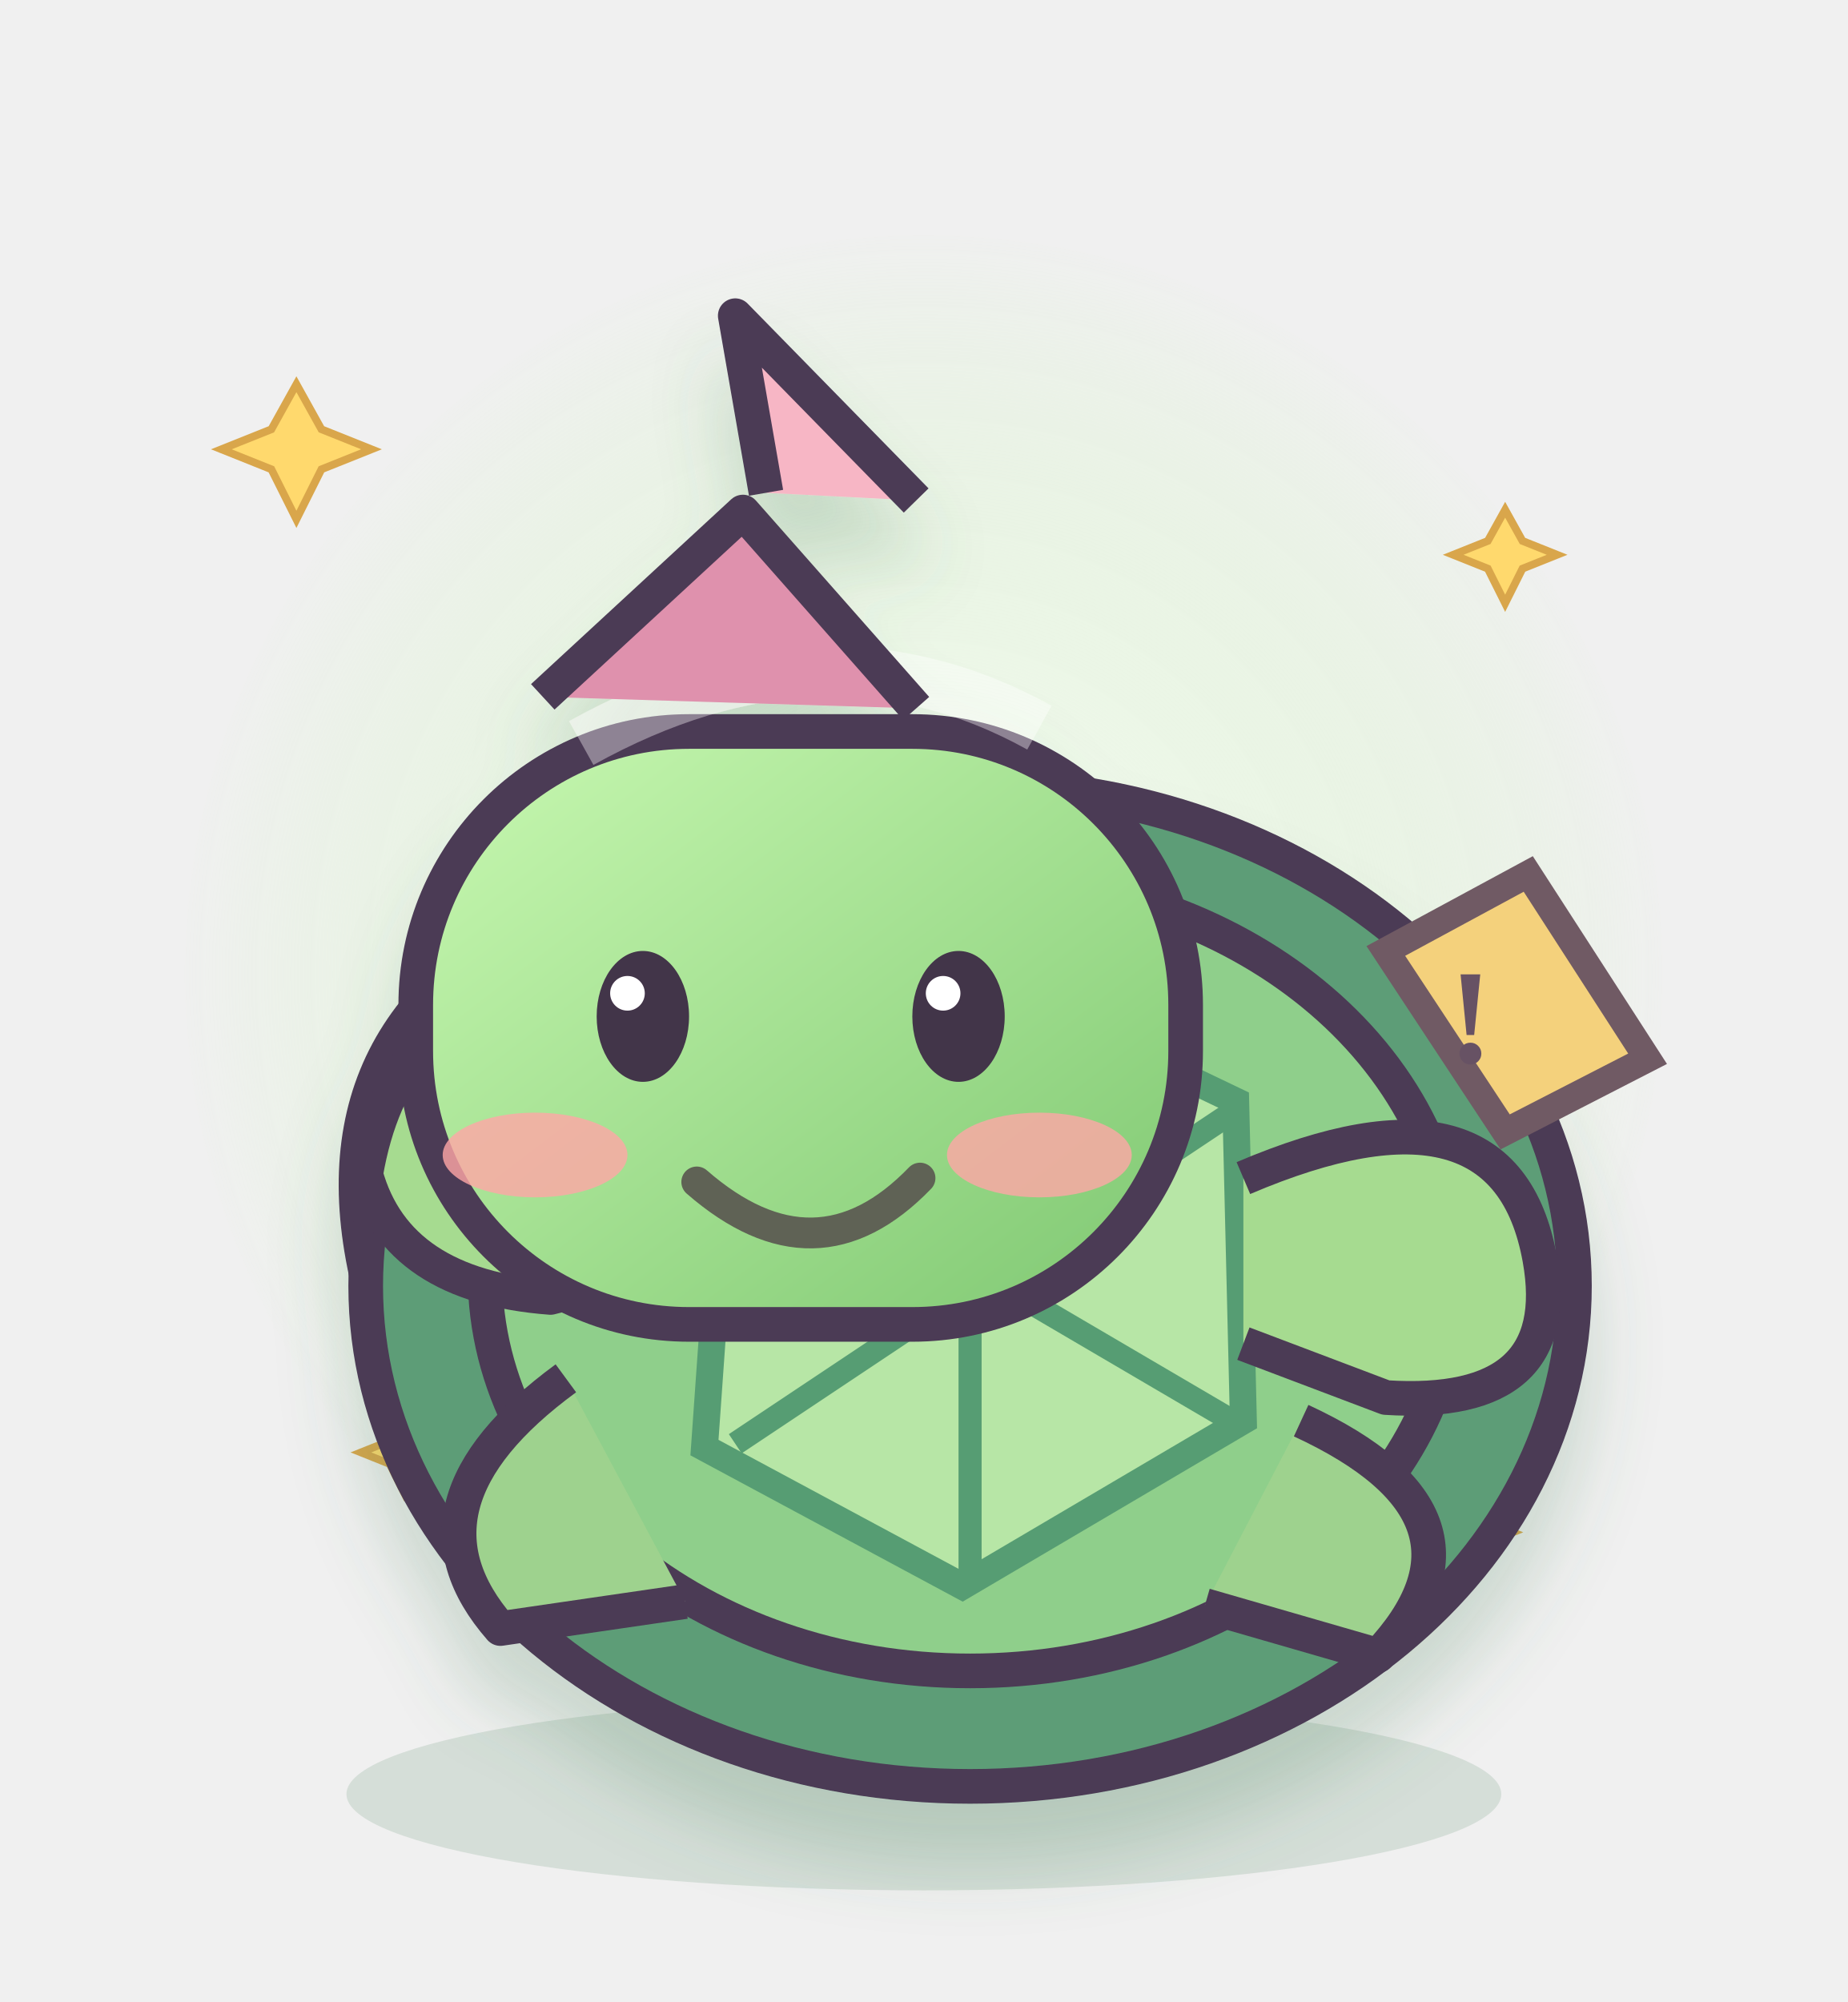
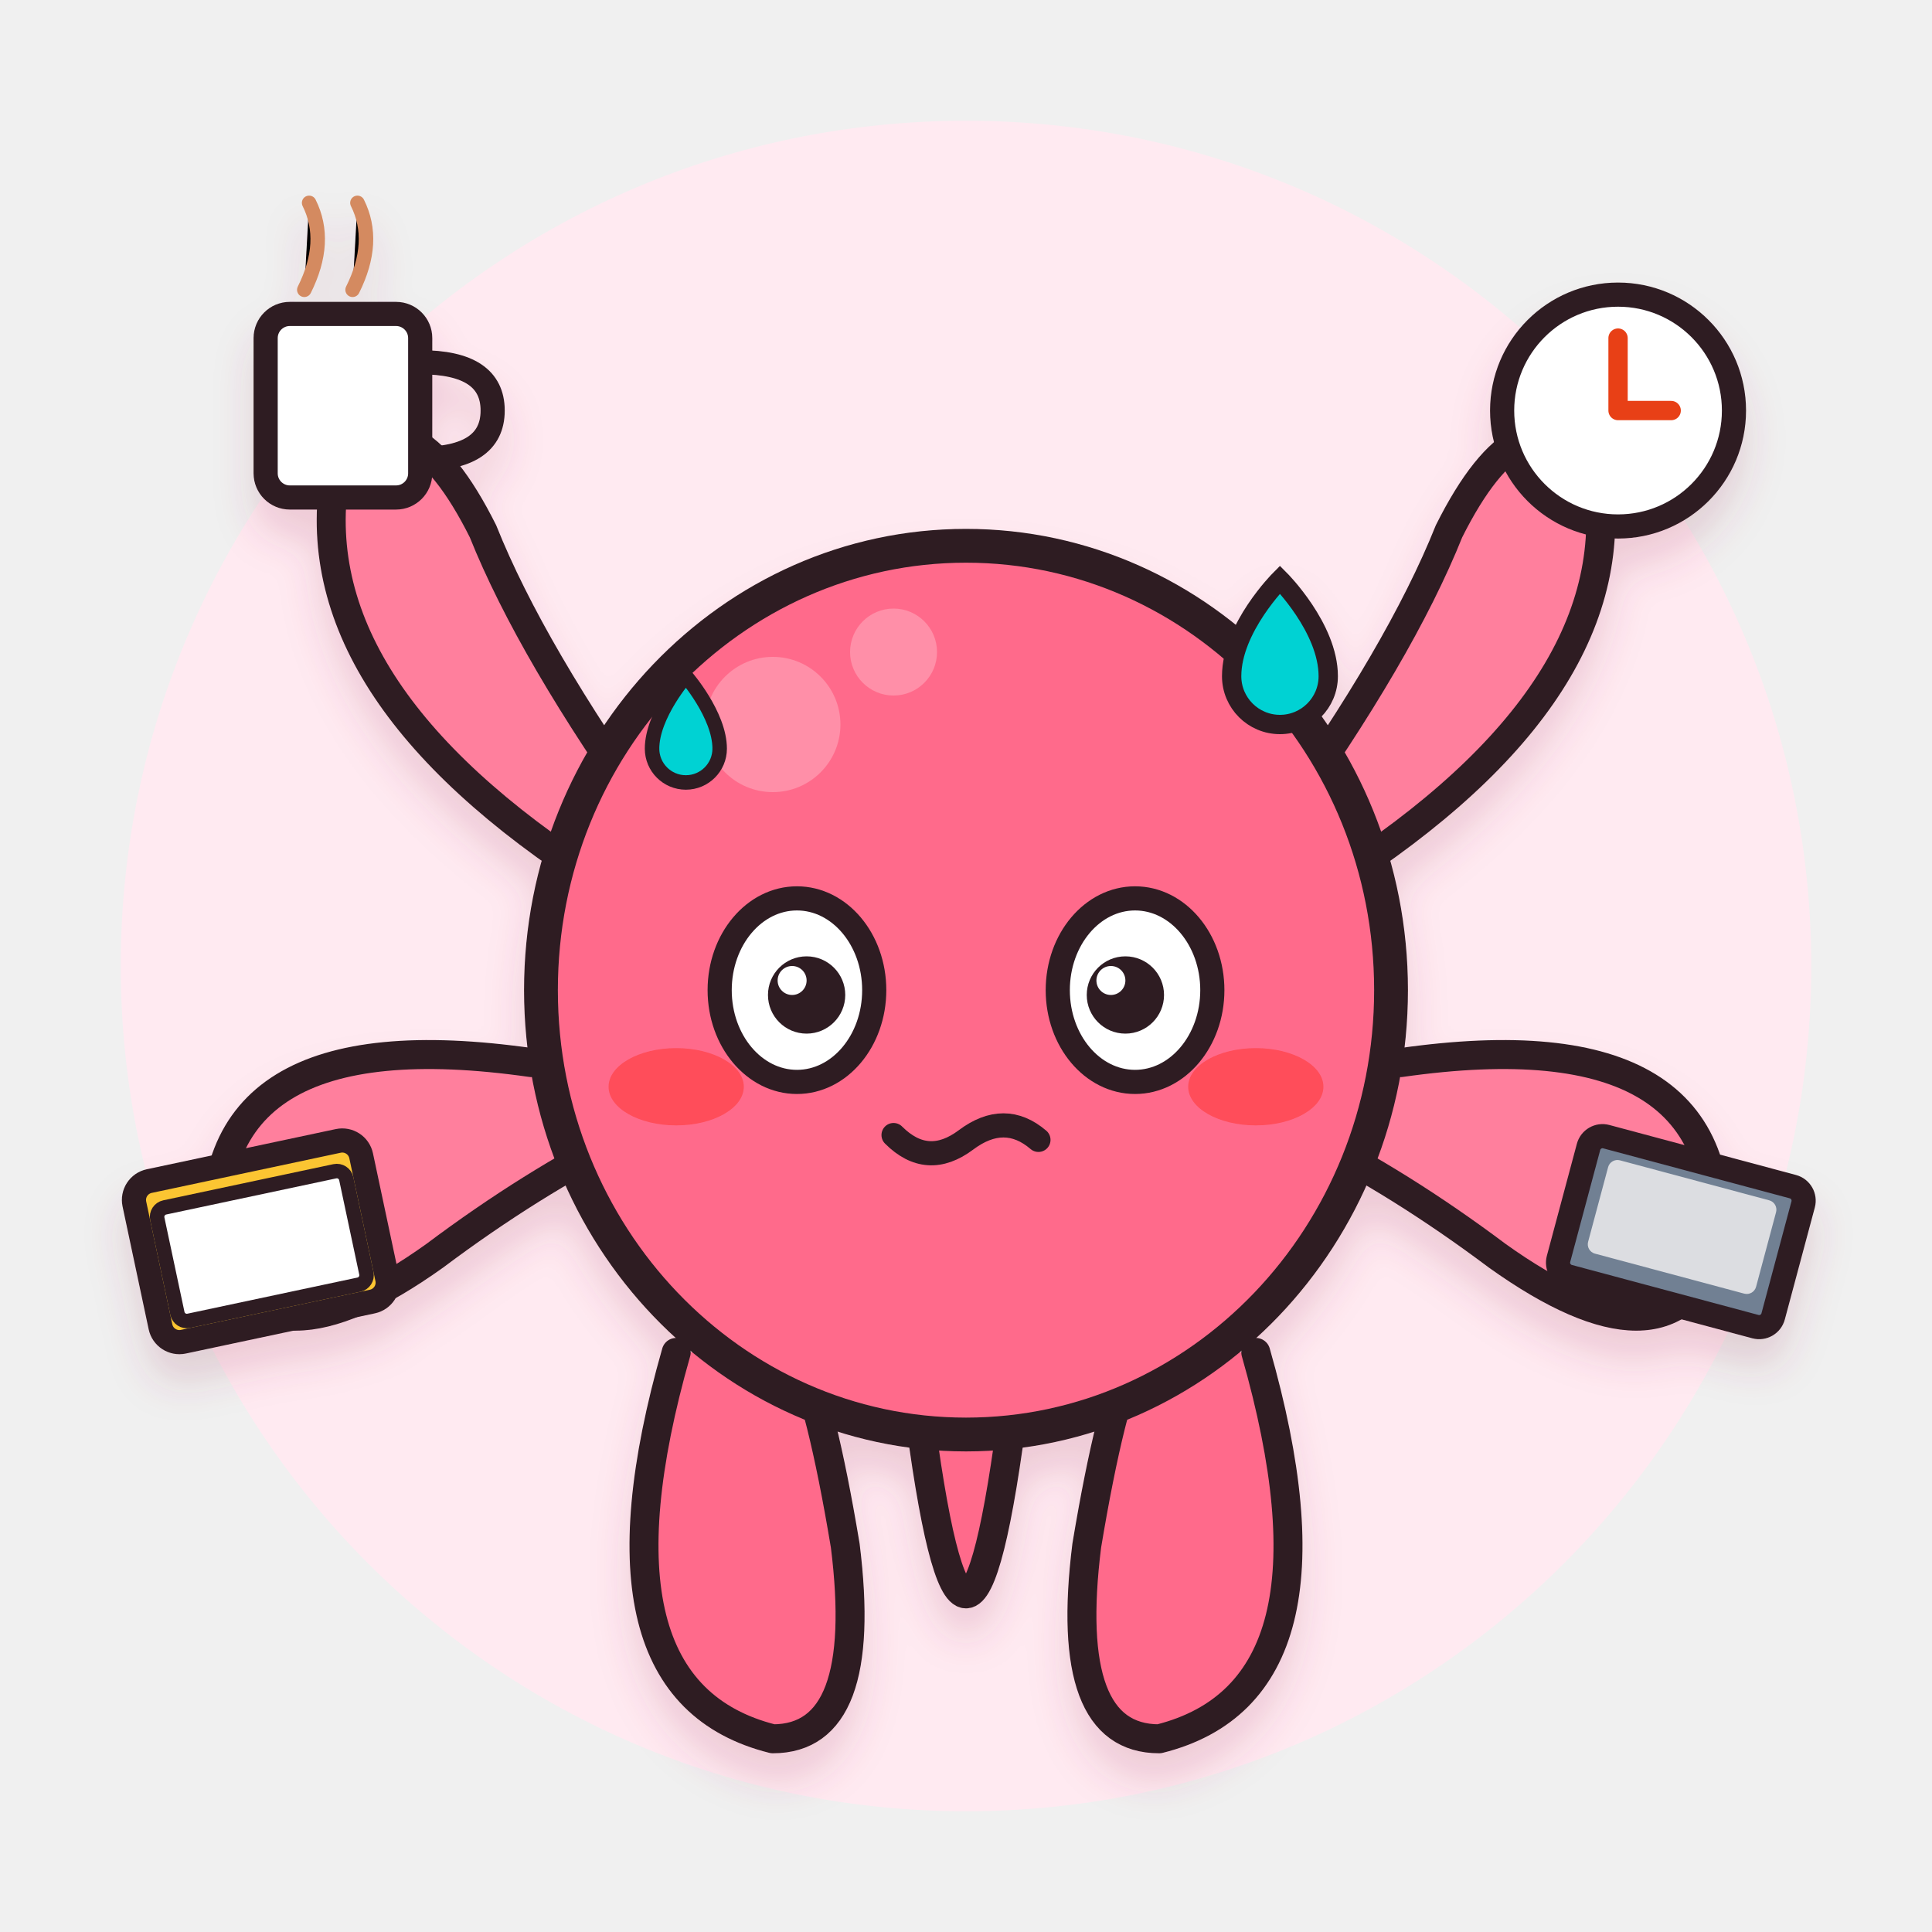
- <svg xmlns="http://www.w3.org/2000/svg" width="480" height="520" viewBox="0 0 480 520">
+ <svg xmlns="http://www.w3.org/2000/svg" viewBox="0 0 400 400" width="100%" height="100%">
  <defs>
-     <linearGradient id="body" x1="0" y1="0" x2="1" y2="1">
-       <stop stop-color="#c9f9b2" />
-       <stop offset="1" stop-color="#7ec771" />
-     </linearGradient>
-     <radialGradient id="bubble">
-       <stop stop-color="#fff" stop-opacity=".9" />
-       <stop offset="1" stop-color="#c9f9b2" stop-opacity="0" />
-     </radialGradient>
-     <filter id="shadow" x="-30%" y="-30%" width="160%" height="160%">
-       <feDropShadow dx="0" dy="16" stdDeviation="9" flood-color="#477e59" flood-opacity=".23" />
+     <filter id="shadow-t" x="-10%" y="-10%" width="120%" height="120%">
+       <feDropShadow dx="0" dy="6" stdDeviation="4" flood-color="#a63d60" flood-opacity="0.18" />
    </filter>
  </defs>
-   <ellipse cx="240" cy="466" rx="150" ry="25" fill="#477e59" opacity=".16" />
-   <circle cx="240" cy="253" r="192" fill="url(#bubble)" />
-   <path d="M77 99.8 l6.5 11.7 13.0 5.2 -13.0 5.2 -6.5 13.0 -6.5 -13.0 -13.0 -5.2 13.0 -5.2z" fill="#ffd96d" stroke="#d9a64b" stroke-width="2" />
-   <path d="M391 132.4 l4.5 8.1 9.0 3.6 -9.0 3.6 -4.5 9.0 -4.5 -9.0 -9.0 -3.6 9.0 -3.6z" fill="#ffd96d" stroke="#d9a64b" stroke-width="2" />
-   <path d="M378 385 l5 9 10 4 -10 4 -5 10 -5 -10 -10 -4 10 -4z" fill="#ffd96d" stroke="#d9a64b" stroke-width="2" />
-   <path d="M105 367.5 l3.75 6.75 7.5 3.0 -7.5 3.0 -3.75 7.5 -3.75 -7.5 -7.5 -3.0 7.5 -3.0z" fill="#ffd96d" stroke="#d9a64b" stroke-width="2" />
-   <g filter="url(#shadow)">
-     <path d="M126 246 Q72 283 105 361 Q145 410 196 399" fill="#86b878" stroke="#4c3a55" stroke-width="9" stroke-linejoin="round" />
-     <ellipse cx="252" cy="334" rx="157" ry="130" fill="#5d9d77" stroke="#4c3a55" stroke-width="9" stroke-linejoin="round" />
-     <ellipse cx="252" cy="331" rx="126" ry="103" fill="#8fcf8b" stroke="#4c3a55" stroke-width="9" stroke-linejoin="round" />
-     <path d="M190 277 l60 -25 71 34 2 83 -73 43 -67 -36z" fill="#b7e6a6" stroke="#579d73" stroke-width="7" />
-     <path d="M252 252 v158 M187 291 l133 78 M191 375 l129-86" stroke="#579d73" stroke-width="6" fill="none" />
-     <path d="M138 256 Q102 264 95 305 Q103 334 143 337 L190 325" fill="#a6db90" stroke="#4c3a55" stroke-width="9" stroke-linejoin="round" />
-     <path d="M323 306 Q391 277 400 327 Q407 366 360 363 L323 349" fill="#a6db90" stroke="#4c3a55" stroke-width="9" stroke-linejoin="round" />
-     <path d="M147 358 Q102 391 130 423 L178 416" fill="#9ed28e" stroke="#4c3a55" stroke-width="9" stroke-linejoin="round" />
-     <path d="M338 369 Q392 394 358 430 L313 417" fill="#9ed28e" stroke="#4c3a55" stroke-width="9" stroke-linejoin="round" />
-     <rect x="108" y="190" width="200" height="154" rx="71" fill="url(#body)" stroke="#4c3a55" stroke-width="9" stroke-linejoin="round" />
-     <path d="M151 193 Q214 158 270 189" stroke="#fff" stroke-width="13" opacity=".37" fill="none" />
-     <ellipse cx="167" cy="264" rx="12" ry="17" fill="#433449" />
-     <circle cx="163" cy="258" r="4.5" fill="#fff" />
-     <ellipse cx="249" cy="264" rx="12" ry="17" fill="#433449" />
-     <circle cx="245" cy="258" r="4.5" fill="#fff" />
-     <ellipse cx="139" cy="300" rx="24" ry="11" fill="#ffa6a6" opacity=".8" />
-     <ellipse cx="270" cy="300" rx="24" ry="11" fill="#ffa6a6" opacity=".8" />
-     <path d="M181 307 Q212 334 239 306" stroke="#5e6254" stroke-width="8" fill="none" stroke-linecap="round" />
-     <path d="M141 181 l52 -48 45 51" fill="#df91ad" stroke="#4c3a55" stroke-width="9" stroke-linejoin="round" />
-     <path d="M199 128 l-8 -46 47 48" fill="#f7b6c5" stroke="#4c3a55" stroke-width="9" stroke-linejoin="round" />
+   <circle cx="200" cy="200" r="175" fill="#ffeaf1" />
+   <g filter="url(#shadow-t)">
+     <path d="M120 180 Q60 140 70 95 Q85 80 100 110 Q110 135 135 170" fill="#ff7f9d" stroke="#2d1c24" stroke-width="6" stroke-linecap="round" stroke-linejoin="round" />
+     <rect x="55" y="65" width="32" height="38" rx="5" fill="#ffffff" stroke="#2d1c24" stroke-width="5" />
+     <path d="M87 75 Q102 75 102 85 Q102 95 87 95" fill="none" stroke="#2d1c24" stroke-width="5" />
+     <path d="M63 60 Q68 50 64 42 M73 60 Q78 50 74 42" stroke="#d48a60" stroke-width="3" stroke-linecap="round" />
+     <path d="M280 180 Q340 140 330 95 Q315 80 300 110 Q290 135 265 170" fill="#ff7f9d" stroke="#2d1c24" stroke-width="6" stroke-linecap="round" stroke-linejoin="round" />
+     <circle cx="335" cy="85" r="24" fill="#ffffff" stroke="#2d1c24" stroke-width="5" />
+     <path d="M335 85 L335 70 M335 85 L346 85" stroke="#e84118" stroke-width="4" stroke-linecap="round" />
+     <path d="M110 220 Q40 210 45 260 Q55 285 90 260 Q110 245 130 235" fill="#ff7f9d" stroke="#2d1c24" stroke-width="6" stroke-linecap="round" stroke-linejoin="round" />
+     <rect x="30" y="240" width="48" height="34" rx="4" fill="#fbc531" stroke="#2d1c24" stroke-width="5" transform="rotate(-12 54 257)" />
+     <rect x="34" y="246" width="40" height="24" rx="2" fill="#ffffff" stroke="#2d1c24" stroke-width="3" transform="rotate(-12 54 257)" />
+     <path d="M290 220 Q360 210 355 260 Q345 285 310 260 Q290 245 270 235" fill="#ff7f9d" stroke="#2d1c24" stroke-width="6" stroke-linecap="round" stroke-linejoin="round" />
+     <rect x="325" y="240" width="46" height="30" rx="3" fill="#718093" stroke="#2d1c24" stroke-width="5" transform="rotate(15 348 255)" />
+     <rect x="330" y="244" width="36" height="20" rx="2" fill="#dcdde1" transform="rotate(15 348 255)" />
+     <path d="M140 280 Q120 350 160 360 Q180 360 175 320 Q170 290 165 280" fill="#ff6b8b" stroke="#2d1c24" stroke-width="6" stroke-linecap="round" stroke-linejoin="round" />
+     <path d="M260 280 Q280 350 240 360 Q220 360 225 320 Q230 290 235 280" fill="#ff6b8b" stroke="#2d1c24" stroke-width="6" stroke-linecap="round" stroke-linejoin="round" />
+     <path d="M190 290 Q200 370 210 290" fill="#ff6b8b" stroke="#2d1c24" stroke-width="6" stroke-linecap="round" stroke-linejoin="round" />
+     <ellipse cx="200" cy="205" rx="88" ry="92" fill="#ff6b8b" stroke="#2d1c24" stroke-width="7" />
+     <circle cx="160" cy="150" r="14" fill="#ff8fa8" />
+     <circle cx="185" cy="135" r="9" fill="#ff8fa8" />
+     <path d="M255 140 C255 130 265 120 265 120 C265 120 275 130 275 140 A10 10 0 1 1 255 140 Z" fill="#00d2d3" stroke="#2d1c24" stroke-width="4" />
+     <path d="M135 155 C135 148 142 140 142 140 C142 140 149 148 149 155 A7 7 0 1 1 135 155 Z" fill="#00d2d3" stroke="#2d1c24" stroke-width="3" />
+     <ellipse cx="165" cy="205" rx="16" ry="19" fill="#ffffff" stroke="#2d1c24" stroke-width="5" />
+     <ellipse cx="235" cy="205" rx="16" ry="19" fill="#ffffff" stroke="#2d1c24" stroke-width="5" />
+     <circle cx="167" cy="206" r="8" fill="#2d1c24" />
+     <circle cx="164" cy="203" r="3" fill="#ffffff" />
+     <circle cx="233" cy="206" r="8" fill="#2d1c24" />
+     <circle cx="230" cy="203" r="3" fill="#ffffff" />
+     <ellipse cx="140" cy="225" rx="14" ry="8" fill="#ff3838" opacity="0.6" />
+     <ellipse cx="260" cy="225" rx="14" ry="8" fill="#ff3838" opacity="0.6" />
+     <path d="M185 235 Q192 242 200 236 Q208 230 215 236" fill="none" stroke="#2d1c24" stroke-width="5" stroke-linecap="round" />
  </g>
-   <path d="M360 247 l37 -20 31 48 -37 19z" fill="#f4d17c" stroke="#705a64" stroke-width="7" />
-   <text x="382" y="276" text-anchor="middle" fill="#675264" font-size="35" font-weight="bold">!</text>
</svg>
